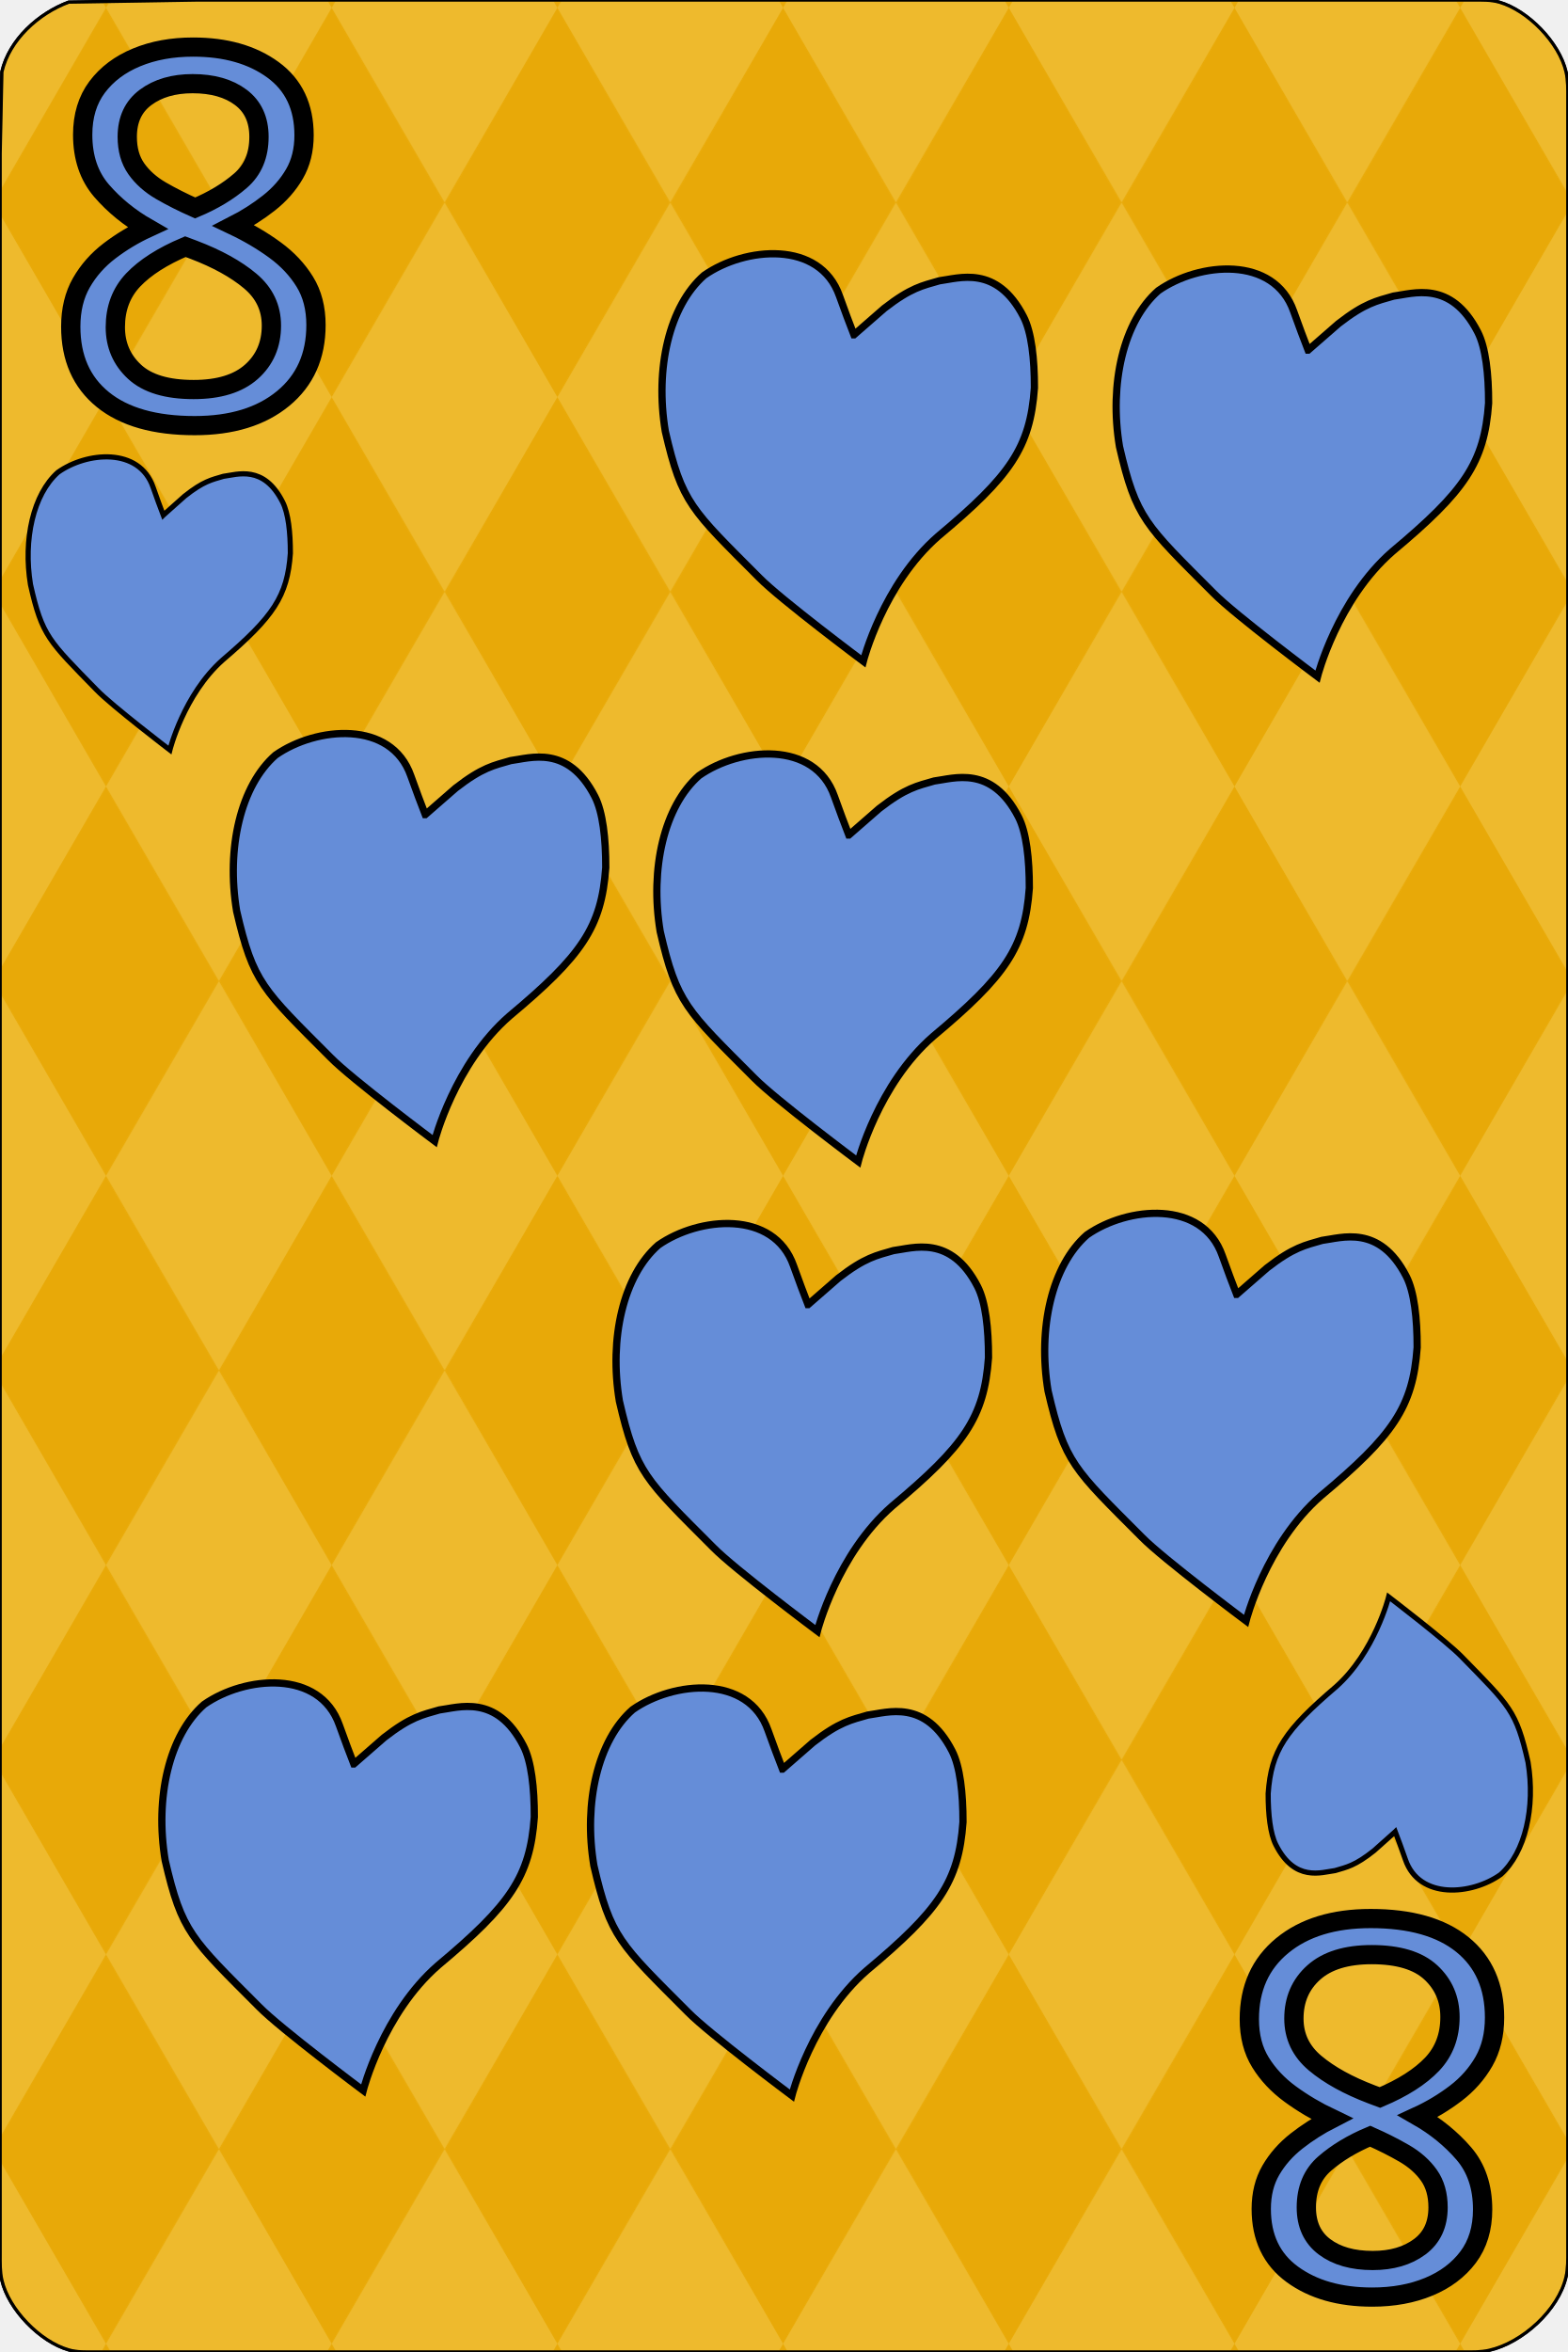
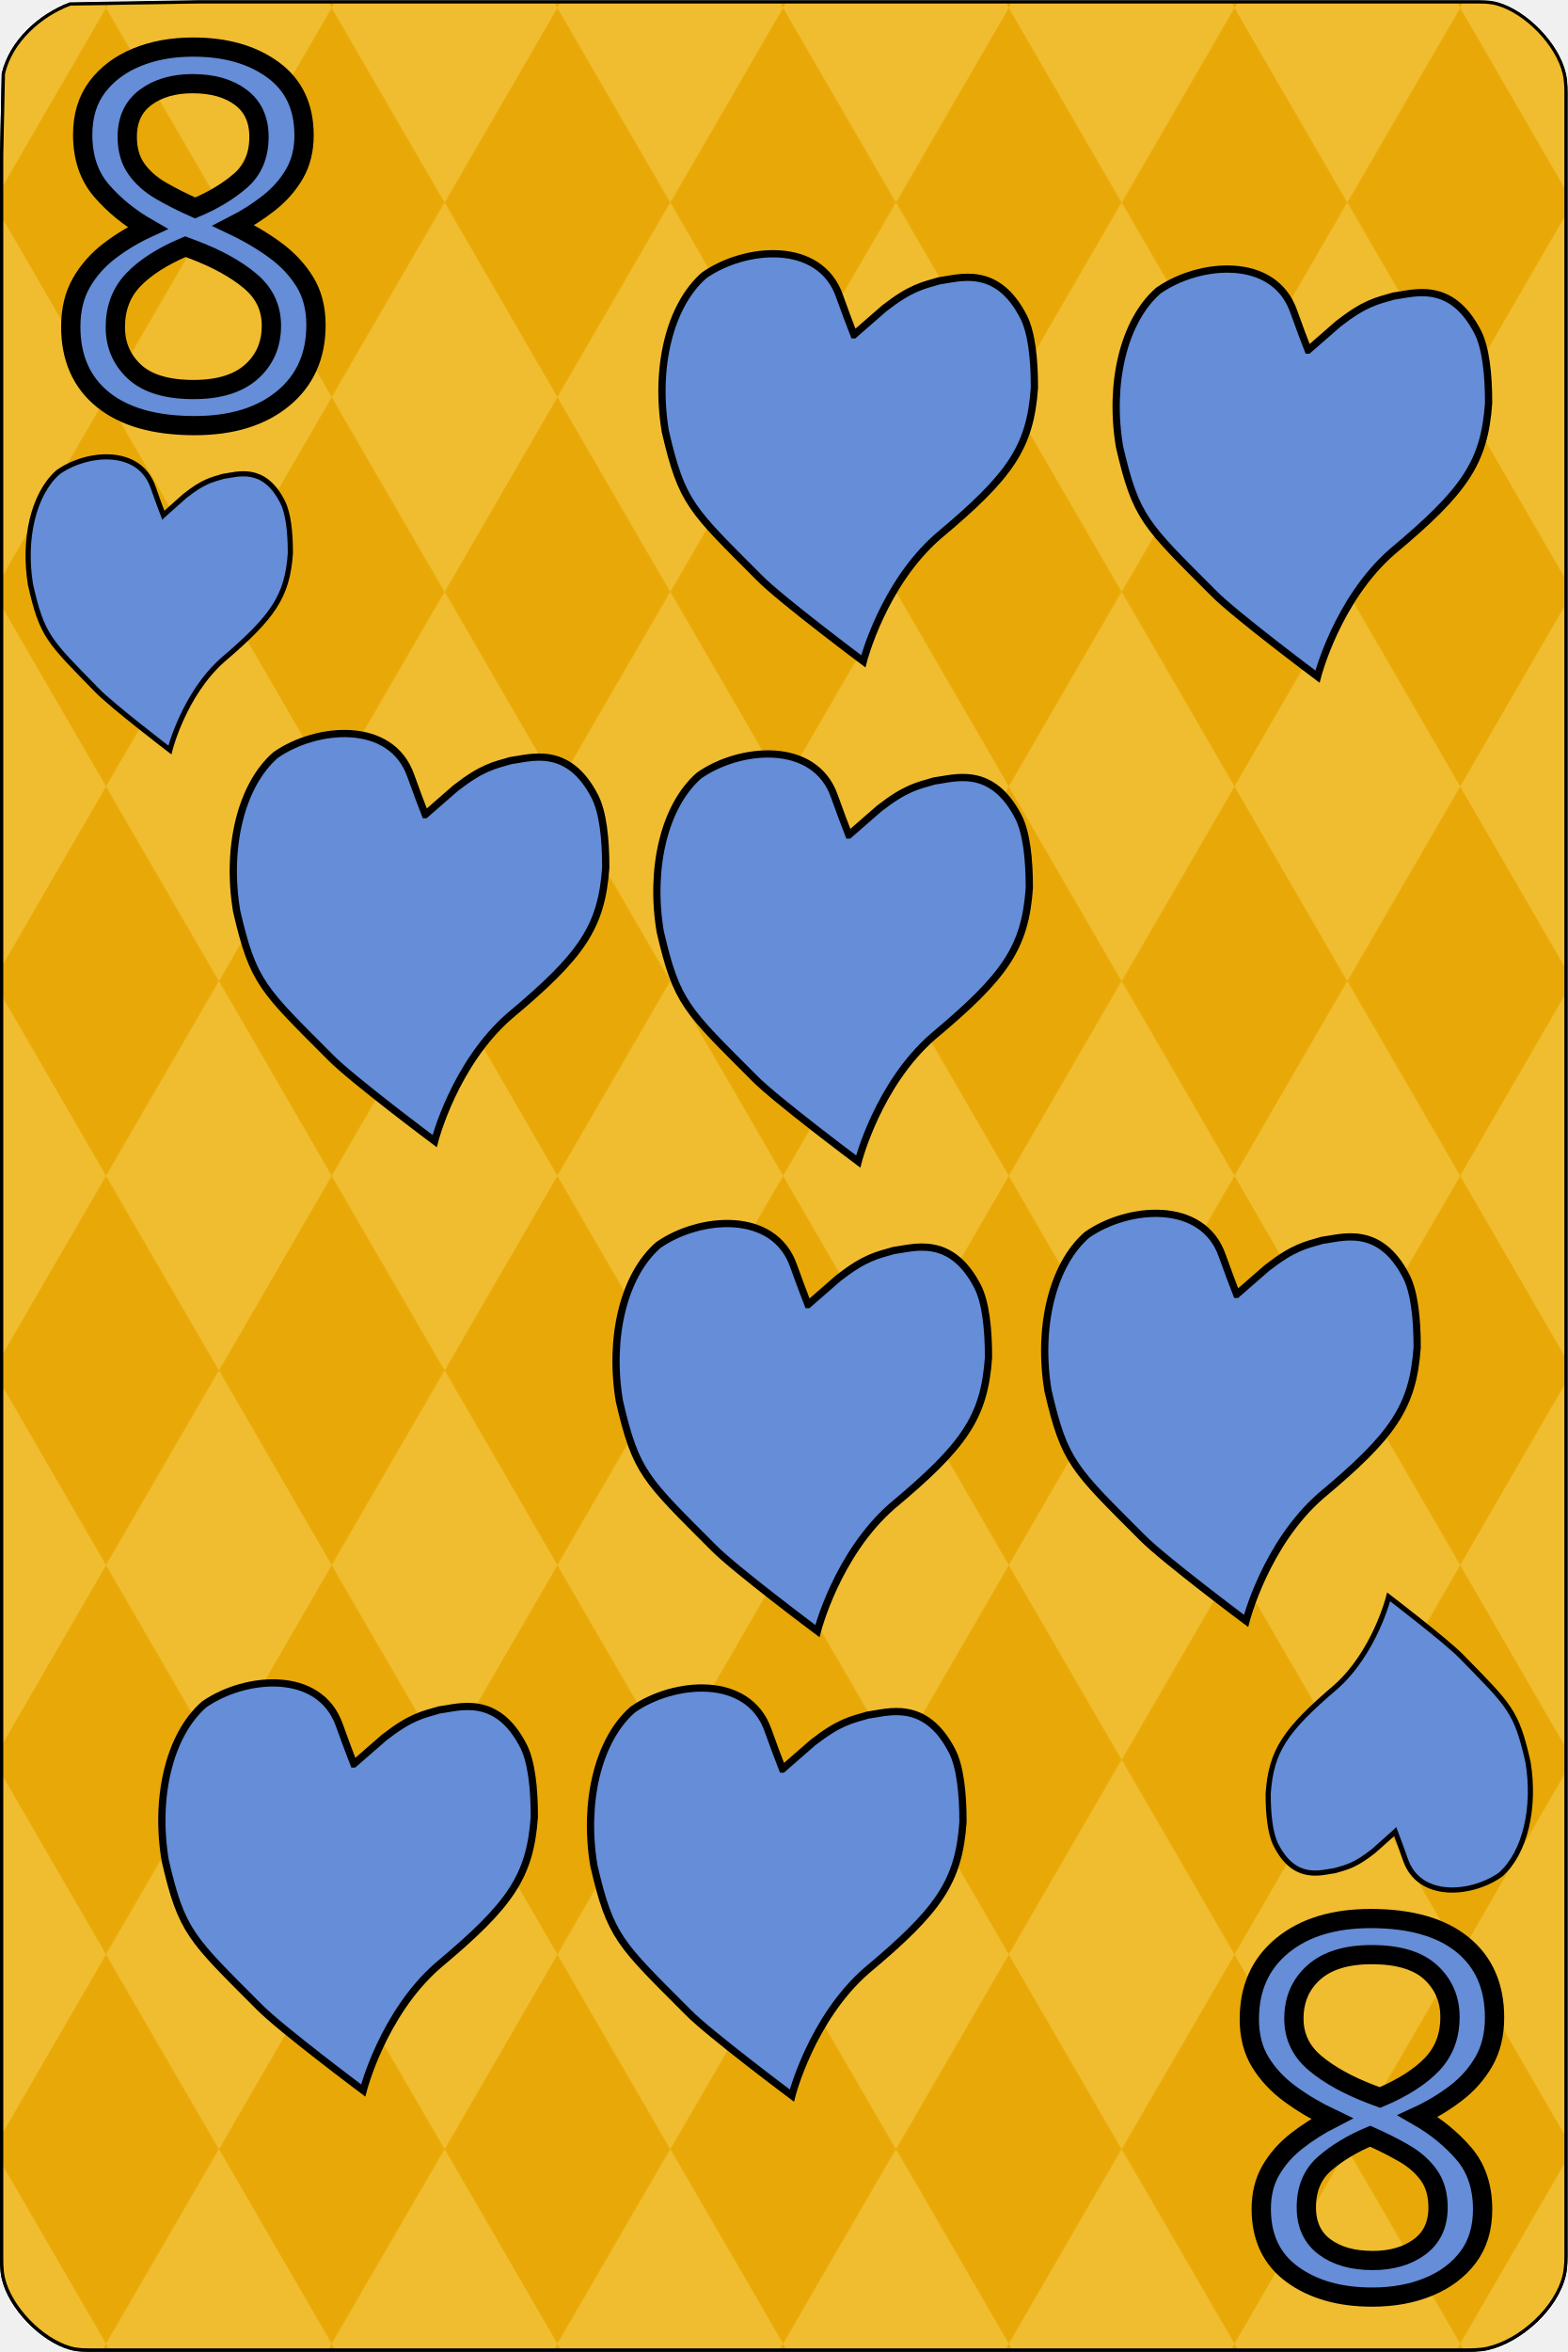
<svg xmlns="http://www.w3.org/2000/svg" xmlns:xlink="http://www.w3.org/1999/xlink" width="1.6in" height="2.4in" viewBox="0 0 480 720" version="1.1" id="svg1">
  <defs id="defs1">
    <pattern xlink:href="#tiles-1" id="pattern10" patternTransform="matrix(4.6,0,0,4.6,76.21846,373.7371)" x="-2" y="-3" preserveAspectRatio="none" />
    <pattern patternUnits="userSpaceOnUse" width="15.022" height="25.909" patternTransform="translate(76.21846,373.7371)" style="fill:#d0972d" id="tiles-1">
      <path id="path5144" style="opacity:1;stroke-width:4.856;stroke-linecap:square;paint-order:stroke markers fill;stop-color:#000000" d="M 7.511,0 15.022,12.954 7.511,25.909 0,12.954 Z" />
    </pattern>
    <linearGradient id="swatch8">
      <stop style="stop-color:#e6e6e6;stop-opacity:1;" offset="0" id="stop9" />
    </linearGradient>
  </defs>
-   <path id="Auswahl #4" fill="none" stroke="#000000" stroke-width="1" d="M 21,0.64 C 21,0.64 60,0 60,0 c 0,0 76,0 76,0 0,0 240,0 240,0 0,0 75,0 75,0 2.66,0 5.42,-0.11 8,0.64 8.79,2.52 18.41,12.4 20.47,21.36 0.61,2.62 0.53,5.33 0.53,8 0,0 0,530 0,530 0,0 0,129 0,129 0,2.67 0.08,5.38 -0.53,8 -2.35,10.19 -13.4,20.16 -23.47,22.47 -2.62,0.61 -5.33,0.53 -8,0.53 0,0 -344,0 -344,0 0,0 -75,0 -75,0 -2.66,0 -5.42,0.11 -8,-0.64 C 12.21,716.84 2.59,706.96 0.53,698 -0.08,695.38 0,692.67 0,690 0,690 0,167 0,167 0,167 0,47 0,47 0,47 0.53,22 0.53,22 2.81,12.1 11.8,4.08 21,0.64 Z" style="fill:url(#pattern10);fill-opacity:1;stroke-width:0.9;stroke-linecap:butt;stroke-dasharray:none" />
-   <path id="Auswahl #4-6" fill="none" stroke="#000000" stroke-width="1" d="m 21.04,0.645 c 0,0 39,-0.64 39,-0.64 0,0 76,0 76,0 0,0 240,0 240,0 0,0 75,0 75,0 2.66,0 5.42,-0.11 8,0.64 8.79,2.52 18.41,12.4 20.47,21.36 0.61,2.62 0.53,5.33 0.53,8 0,0 0,530 0,530 0,0 0,129 0,129 0,2.67 0.08,5.38 -0.53,8 -2.35,10.19 -13.4,20.16 -23.47,22.47 -2.62,0.61 -5.33,0.53 -8,0.53 0,0 -344,0 -344,0 0,0 -75,0 -75,0 -2.66,0 -5.42,0.11 -8,-0.64 -8.79,-2.52 -18.41,-12.4 -20.47,-21.36 -0.61,-2.62 -0.53,-5.33 -0.53,-8 0,0 0,-523 0,-523 0,0 0,-120 0,-120 0,0 0.53,-25 0.53,-25 2.28,-9.9 11.27,-17.92 20.47,-21.36 z" style="fill:#edae00;fill-opacity:0.812" />
+   <g id="g2" transform="translate(0.0071402,0.00565841)">
+     <path id="path1" fill="none" stroke="#000000" stroke-width="1" d="M 21,0.64 C 21,0.64 60,0 60,0 c 0,0 76,0 76,0 0,0 240,0 240,0 0,0 75,0 75,0 2.66,0 5.42,-0.11 8,0.64 8.79,2.52 18.41,12.4 20.47,21.36 0.61,2.62 0.53,5.33 0.53,8 0,0 0,530 0,530 0,0 0,129 0,129 0,2.67 0.08,5.38 -0.53,8 -2.35,10.19 -13.4,20.16 -23.47,22.47 -2.62,0.61 -5.33,0.53 -8,0.53 0,0 -344,0 -344,0 0,0 -75,0 -75,0 -2.66,0 -5.42,0.11 -8,-0.64 C 12.21,716.84 2.59,706.96 0.53,698 -0.08,695.38 0,692.67 0,690 0,690 0,167 0,167 0,167 0,47 0,47 0,47 0.53,22 0.53,22 2.81,12.1 11.8,4.08 21,0.64 Z" style="display:inline;fill:#ffffff;fill-opacity:1;stroke:none;stroke-width:0.9;stroke-linecap:butt;stroke-dasharray:none" />
+     <path id="Auswahl #4" fill="none" stroke="#000000" stroke-width="1" d="m 21.41,1.329 c 0,0 38.918,-0.639 38.918,-0.639 0,0 75.841,0 75.841,0 0,0 239.497,0 239.497,0 0,0 74.843,0 74.843,0 2.654,0 5.409,-0.11 7.983,0.639 8.772,2.516 18.371,12.38 20.427,21.325 0.609,2.616 0.529,5.321 0.529,7.987 0,0 0,529.134 0,529.134 0,0 0,128.789 0,128.789 0,2.666 0.08,5.371 -0.529,7.987 -2.345,10.173 -13.372,20.127 -23.421,22.433 -2.615,0.609 -5.319,0.529 -7.983,0.529 0,0 -343.279,0 -343.279,0 0,0 -74.843,0 -74.843,0 -2.654,0 -5.409,0.11 -7.983,-0.639 -8.772,-2.516 -18.371,-12.38 -20.427,-21.325 -0.609,-2.616 -0.529,-5.321 -0.529,-7.987 0,0 0,-522.145 0,-522.145 0,0 0,-119.804 0,-119.804 0,0 0.529,-24.959 0.529,-24.959 C 3.258,12.77 12.229,4.763 21.41,1.329 Z" style="display:inline;fill:url(#pattern10);fill-opacity:1;stroke-width:0.898;stroke-linecap:butt;stroke-dasharray:none" />
+     <path id="Auswahl #4-6" fill="none" stroke="#000000" stroke-width="0.998" d="m 21.452,1.195 c 0,0 38.918,-0.639 38.918,-0.639 0,0 75.841,0 75.841,0 0,0 239.496,0 239.496,0 0,0 74.843,0 74.843,0 2.654,0 5.409,-0.11 7.983,0.639 8.772,2.516 18.371,12.38 20.427,21.325 0.609,2.616 0.529,5.321 0.529,7.987 0,0 0,529.127 0,529.127 0,0 0,128.788 0,128.788 0,2.666 0.08,5.371 -0.529,7.987 -2.345,10.173 -13.372,20.127 -23.421,22.433 -2.615,0.609 -5.319,0.529 -7.983,0.529 0,0 -343.278,0 -343.278,0 0,0 -74.843,0 -74.843,0 -2.654,0 -5.409,0.11 -7.983,-0.639 -8.772,-2.516 -18.371,-12.38 -20.427,-21.325 -0.609,-2.616 -0.529,-5.321 -0.529,-7.987 0,0 0,-522.139 0,-522.139 0,0 0,-119.802 0,-119.802 0,0 0.529,-24.959 0.529,-24.959 C 3.3,12.636 12.271,4.629 21.452,1.195 Z" style="display:inline;fill:#edae00;fill-opacity:0.812" />
+   </g>
  <text xml:space="preserve" style="font-style:normal;font-variant:normal;font-weight:normal;font-stretch:normal;font-size:158.333px;font-family:'MV Boli';-inkscape-font-specification:'MV Boli, Normal';font-variant-ligatures:normal;font-variant-caps:normal;font-variant-numeric:normal;font-variant-east-asian:normal;fill:#658dd8;fill-opacity:1;stroke:#000000;stroke-width:5.892" x="-464.11" y="-590.513" id="text1-1" transform="scale(-1.002766,-0.9972415)">
    <tspan id="tspan1-1" style="font-style:normal;font-variant:normal;font-weight:normal;font-stretch:normal;font-size:158.333px;font-family:'MV Boli';-inkscape-font-specification:'MV Boli, Normal';font-variant-ligatures:normal;font-variant-caps:normal;font-variant-numeric:normal;font-variant-east-asian:normal;fill:#658dd8;fill-opacity:1;stroke-width:5.892" x="-464.11" y="-590.513">8</tspan>
  </text>
  <text xml:space="preserve" style="font-style:normal;font-variant:normal;font-weight:normal;font-stretch:normal;font-size:158.333px;font-family:'MV Boli';-inkscape-font-specification:'MV Boli, Normal';font-variant-ligatures:normal;font-variant-caps:normal;font-variant-numeric:normal;font-variant-east-asian:normal;fill:#658dd8;fill-opacity:1;stroke:#000000;stroke-width:5.892" x="13.84" y="129.073" id="text1-1-2" transform="scale(1.002766,0.9972415)">
    <tspan id="tspan1-1-2" style="font-style:normal;font-variant:normal;font-weight:normal;font-stretch:normal;font-size:158.333px;font-family:'MV Boli';-inkscape-font-specification:'MV Boli, Normal';font-variant-ligatures:normal;font-variant-caps:normal;font-variant-numeric:normal;font-variant-east-asian:normal;fill:#658dd8;fill-opacity:1;stroke-width:5.892" x="13.84" y="129.073">8</tspan>
  </text>
  <path id="Auswahl-47-8-9-2-4-0" fill="none" stroke="#000000" stroke-width="1" d="m 400.524,107.181 9.28,-8.093 c 8.173,-6.358 11.724,-6.946 16.852,-8.441 5.918,-0.731 17.557,-5.046 25.803,11.014 2.431,4.738 3.347,12.861 3.328,21.75 -1.301,18.305 -7.407,26.983 -29.467,45.425 -16.916,14.731 -22.928,38.292 -22.928,38.292 0,0 -25.331,-18.937 -31.808,-25.535 -20.895,-20.95 -23.727,-22.888 -28.814,-44.868 -3.208,-19.234 1.204,-38.396 11.899,-47.754 12.5,-8.761 35.427,-10.792 41.428,6.335 1.803,4.977 3.023,8.306 4.426,11.875 z" style="fill:#658dd8;fill-opacity:1;stroke-width:2.221;stroke-dasharray:none" />
  <path id="Auswahl-47-8-9-2-4-2" fill="none" stroke="#000000" stroke-width="1" d="m 247.399,399.368 9.28,-8.093 c 8.173,-6.358 11.724,-6.946 16.852,-8.441 5.918,-0.731 17.557,-5.046 25.803,11.014 2.431,4.738 3.347,12.861 3.328,21.75 -1.301,18.305 -7.407,26.983 -29.467,45.425 -16.916,14.731 -22.928,38.292 -22.928,38.292 0,0 -25.331,-18.937 -31.808,-25.535 -20.895,-20.95 -23.727,-22.888 -28.814,-44.868 -3.208,-19.234 1.204,-38.396 11.899,-47.754 12.5,-8.761 35.427,-10.792 41.428,6.335 1.803,4.977 3.023,8.306 4.426,11.875 z" style="fill:#658dd8;fill-opacity:1;stroke-width:2.221;stroke-dasharray:none" />
  <path id="Auswahl-47-8-9-2-4-2-2" fill="none" stroke="#000000" stroke-width="1" d="m 261.461,102.493 9.28,-8.093 c 8.173,-6.358 11.724,-6.946 16.852,-8.441 5.918,-0.731 17.557,-5.046 25.803,11.014 2.431,4.738 3.347,12.861 3.328,21.75 -1.301,18.305 -7.407,26.983 -29.467,45.425 -16.916,14.731 -22.928,38.292 -22.928,38.292 0,0 -25.331,-18.937 -31.808,-25.535 -20.895,-20.95 -23.727,-22.888 -28.814,-44.868 -3.208,-19.234 1.204,-38.396 11.899,-47.754 12.5,-8.761 35.427,-10.792 41.428,6.335 1.803,4.977 3.023,8.306 4.426,11.875 z" style="fill:#658dd8;fill-opacity:1;stroke-width:2.221;stroke-dasharray:none" />
  <path id="Auswahl-47-8-9-2-4-2-4" fill="none" stroke="#000000" stroke-width="1" d="m 259.899,255.618 9.28,-8.093 c 8.173,-6.358 11.724,-6.946 16.852,-8.441 5.918,-0.731 17.557,-5.046 25.803,11.014 2.431,4.738 3.347,12.861 3.328,21.75 -1.301,18.305 -7.407,26.983 -29.467,45.425 -16.916,14.731 -22.928,38.292 -22.928,38.292 0,0 -25.331,-18.937 -31.808,-25.535 -20.895,-20.95 -23.727,-22.888 -28.814,-44.868 -3.208,-19.234 1.204,-38.396 11.899,-47.754 12.5,-8.761 35.427,-10.792 41.428,6.335 1.803,4.977 3.023,8.306 4.426,11.875 z" style="fill:#658dd8;fill-opacity:1;stroke-width:2.221;stroke-dasharray:none" />
  <path id="Auswahl-47-8-9-2-4-8" fill="none" stroke="#000000" stroke-width="1" d="m 130.211,249.368 9.28,-8.093 c 8.173,-6.358 11.724,-6.946 16.852,-8.441 5.918,-0.731 17.557,-5.046 25.803,11.014 2.431,4.738 3.347,12.861 3.328,21.75 -1.301,18.305 -7.407,26.983 -29.467,45.425 -16.916,14.731 -22.928,38.292 -22.928,38.292 0,0 -25.331,-18.937 -31.808,-25.535 -20.895,-20.95 -23.727,-22.888 -28.814,-44.868 -3.208,-19.234 1.204,-38.396 11.899,-47.754 12.5,-8.761 35.427,-10.792 41.428,6.335 1.803,4.977 3.023,8.306 4.426,11.875 z" style="fill:#658dd8;fill-opacity:1;stroke-width:2.221;stroke-dasharray:none" />
  <path id="Auswahl-47-8-9-2-4-7" fill="none" stroke="#000000" stroke-width="1" d="m 378.649,396.243 9.28,-8.093 c 8.173,-6.358 11.724,-6.946 16.852,-8.441 5.918,-0.731 17.557,-5.046 25.803,11.014 2.431,4.738 3.347,12.861 3.328,21.75 -1.301,18.305 -7.407,26.983 -29.467,45.425 -16.916,14.731 -22.928,38.292 -22.928,38.292 0,0 -25.331,-18.937 -31.808,-25.535 -20.895,-20.95 -23.727,-22.888 -28.814,-44.868 -3.208,-19.234 1.204,-38.396 11.899,-47.754 12.5,-8.761 35.427,-10.792 41.428,6.335 1.803,4.977 3.023,8.306 4.426,11.875 z" style="fill:#658dd8;fill-opacity:1;stroke-width:2.221;stroke-dasharray:none" />
  <path id="Auswahl-47-8-9-2-4-5" fill="none" stroke="#000000" stroke-width="1" d="m 239.586,541.556 9.28,-8.093 c 8.173,-6.358 11.724,-6.946 16.852,-8.441 5.918,-0.731 17.557,-5.046 25.803,11.014 2.431,4.738 3.347,12.861 3.328,21.75 -1.301,18.305 -7.407,26.983 -29.467,45.425 -16.916,14.731 -22.928,38.292 -22.928,38.292 0,0 -25.331,-18.937 -31.808,-25.535 -20.895,-20.95 -23.727,-22.888 -28.814,-44.868 -3.208,-19.234 1.204,-38.396 11.899,-47.754 12.5,-8.761 35.427,-10.792 41.428,6.335 1.803,4.977 3.023,8.306 4.426,11.875 z" style="fill:#658dd8;fill-opacity:1;stroke-width:2.221;stroke-dasharray:none" />
  <path id="Auswahl-47-8-9-2-4-1" fill="none" stroke="#000000" stroke-width="1" d="m 108.336,539.993 9.28,-8.093 c 8.173,-6.358 11.724,-6.946 16.852,-8.441 5.918,-0.731 17.557,-5.046 25.803,11.014 2.431,4.738 3.347,12.861 3.328,21.75 -1.301,18.305 -7.407,26.983 -29.467,45.425 -16.916,14.731 -22.928,38.292 -22.928,38.292 0,0 -25.331,-18.937 -31.808,-25.535 -20.895,-20.95 -23.727,-22.888 -28.814,-44.868 -3.208,-19.234 1.204,-38.396 11.899,-47.754 12.5,-8.761 35.427,-10.792 41.428,6.335 1.803,4.977 3.023,8.306 4.426,11.875 z" style="fill:#658dd8;fill-opacity:1;stroke-width:2.221;stroke-dasharray:none" />
  <path id="Auswahl-47-8-9-9-5" fill="none" stroke="#000000" stroke-width="1" d="m 427.202,560.731 -6.534,5.821 c -5.754,4.573 -8.254,4.996 -11.865,6.071 -4.167,0.526 -12.362,3.63 -18.167,-7.922 -1.712,-3.408 -2.357,-9.25 -2.343,-15.644 0.916,-13.166 5.215,-19.409 20.747,-32.673 11.91,-10.596 16.143,-27.542 16.143,-27.542 0,0 17.835,13.621 22.395,18.367 14.712,15.069 16.706,16.463 20.287,32.272 2.259,13.835 -0.848,27.617 -8.378,34.348 -8.801,6.302 -24.944,7.763 -29.168,-4.557 -1.27,-3.58 -2.128,-5.974 -3.116,-8.542 z" style="fill:#658dd8;fill-opacity:1;stroke-width:1.581;stroke-dasharray:none" />
  <path id="Auswahl-47-8-9-9-5-0" fill="none" stroke="#000000" stroke-width="1" d="m 49.995,157.705 6.534,-5.821 c 5.754,-4.573 8.254,-4.996 11.865,-6.071 4.167,-0.526 12.362,-3.63 18.167,7.922 1.712,3.408 2.357,9.25 2.343,15.644 -0.916,13.166 -5.215,19.409 -20.747,32.673 -11.91,10.596 -16.143,27.542 -16.143,27.542 0,0 -17.835,-13.621 -22.395,-18.367 -14.712,-15.069 -16.706,-16.463 -20.287,-32.272 -2.259,-13.835 0.848,-27.617 8.378,-34.348 8.801,-6.302 24.944,-7.763 29.168,4.557 1.27,3.58 2.128,5.974 3.116,8.542 z" style="fill:#658dd8;fill-opacity:1;stroke-width:1.581;stroke-dasharray:none" />
</svg>
